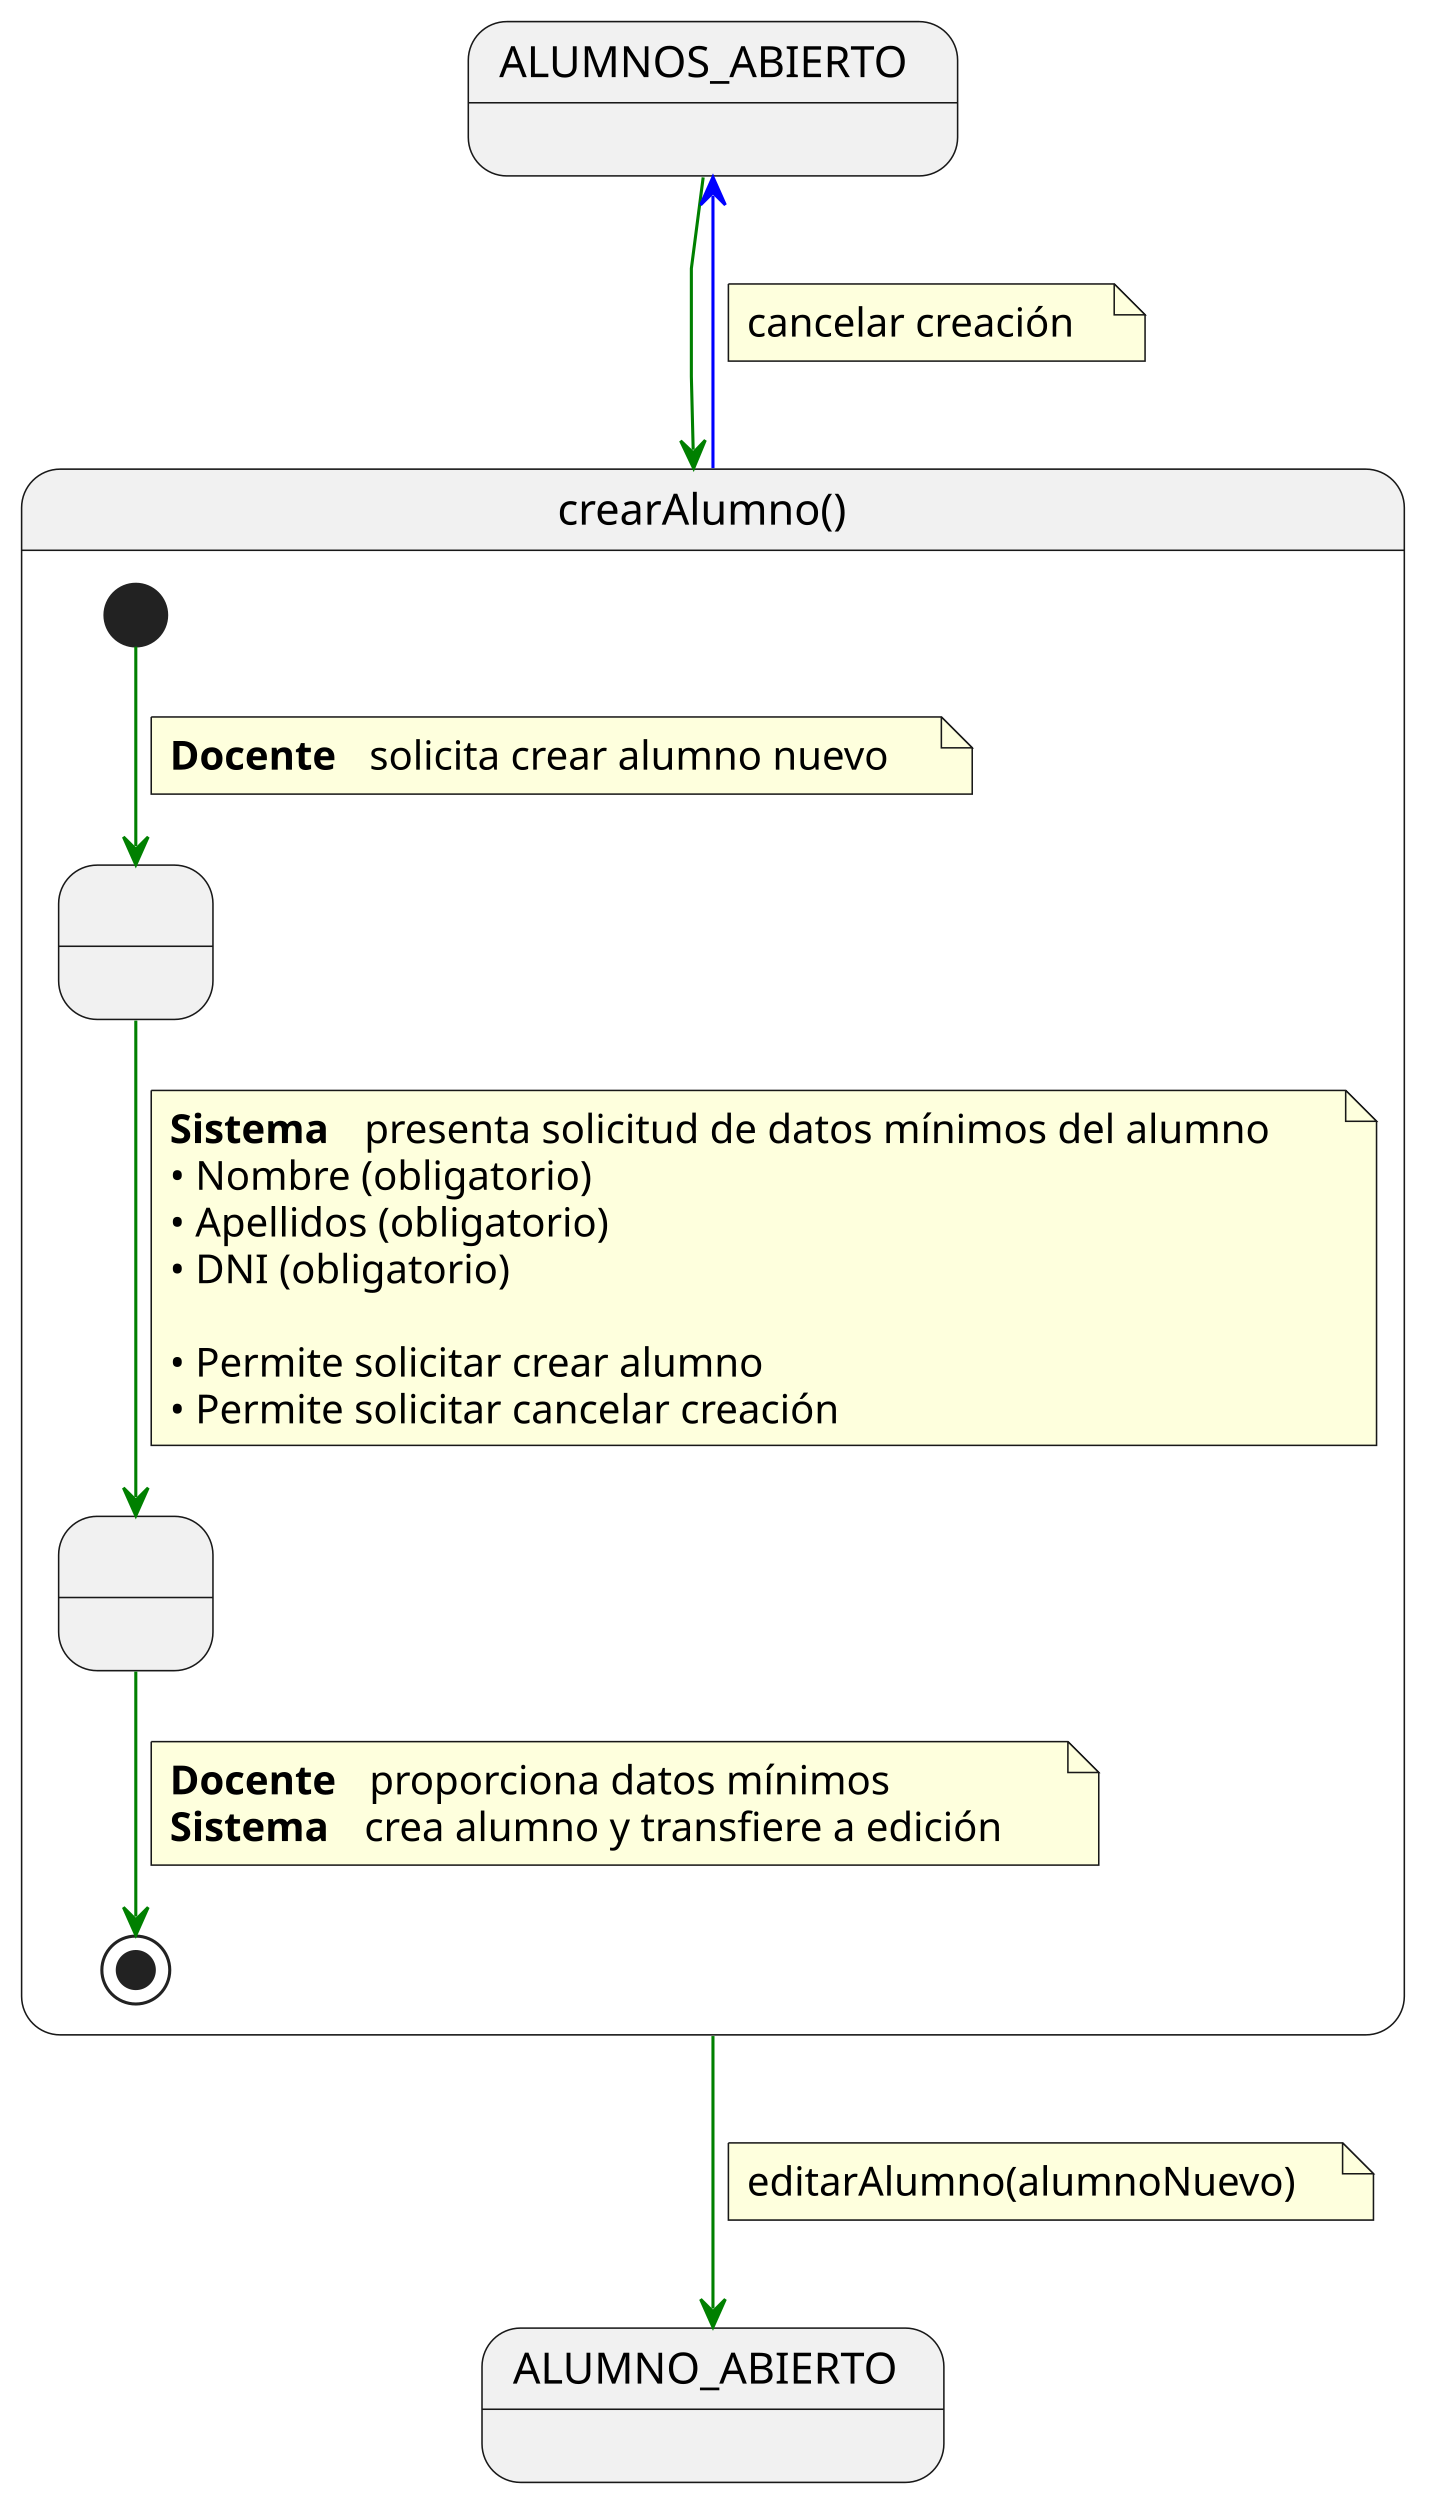
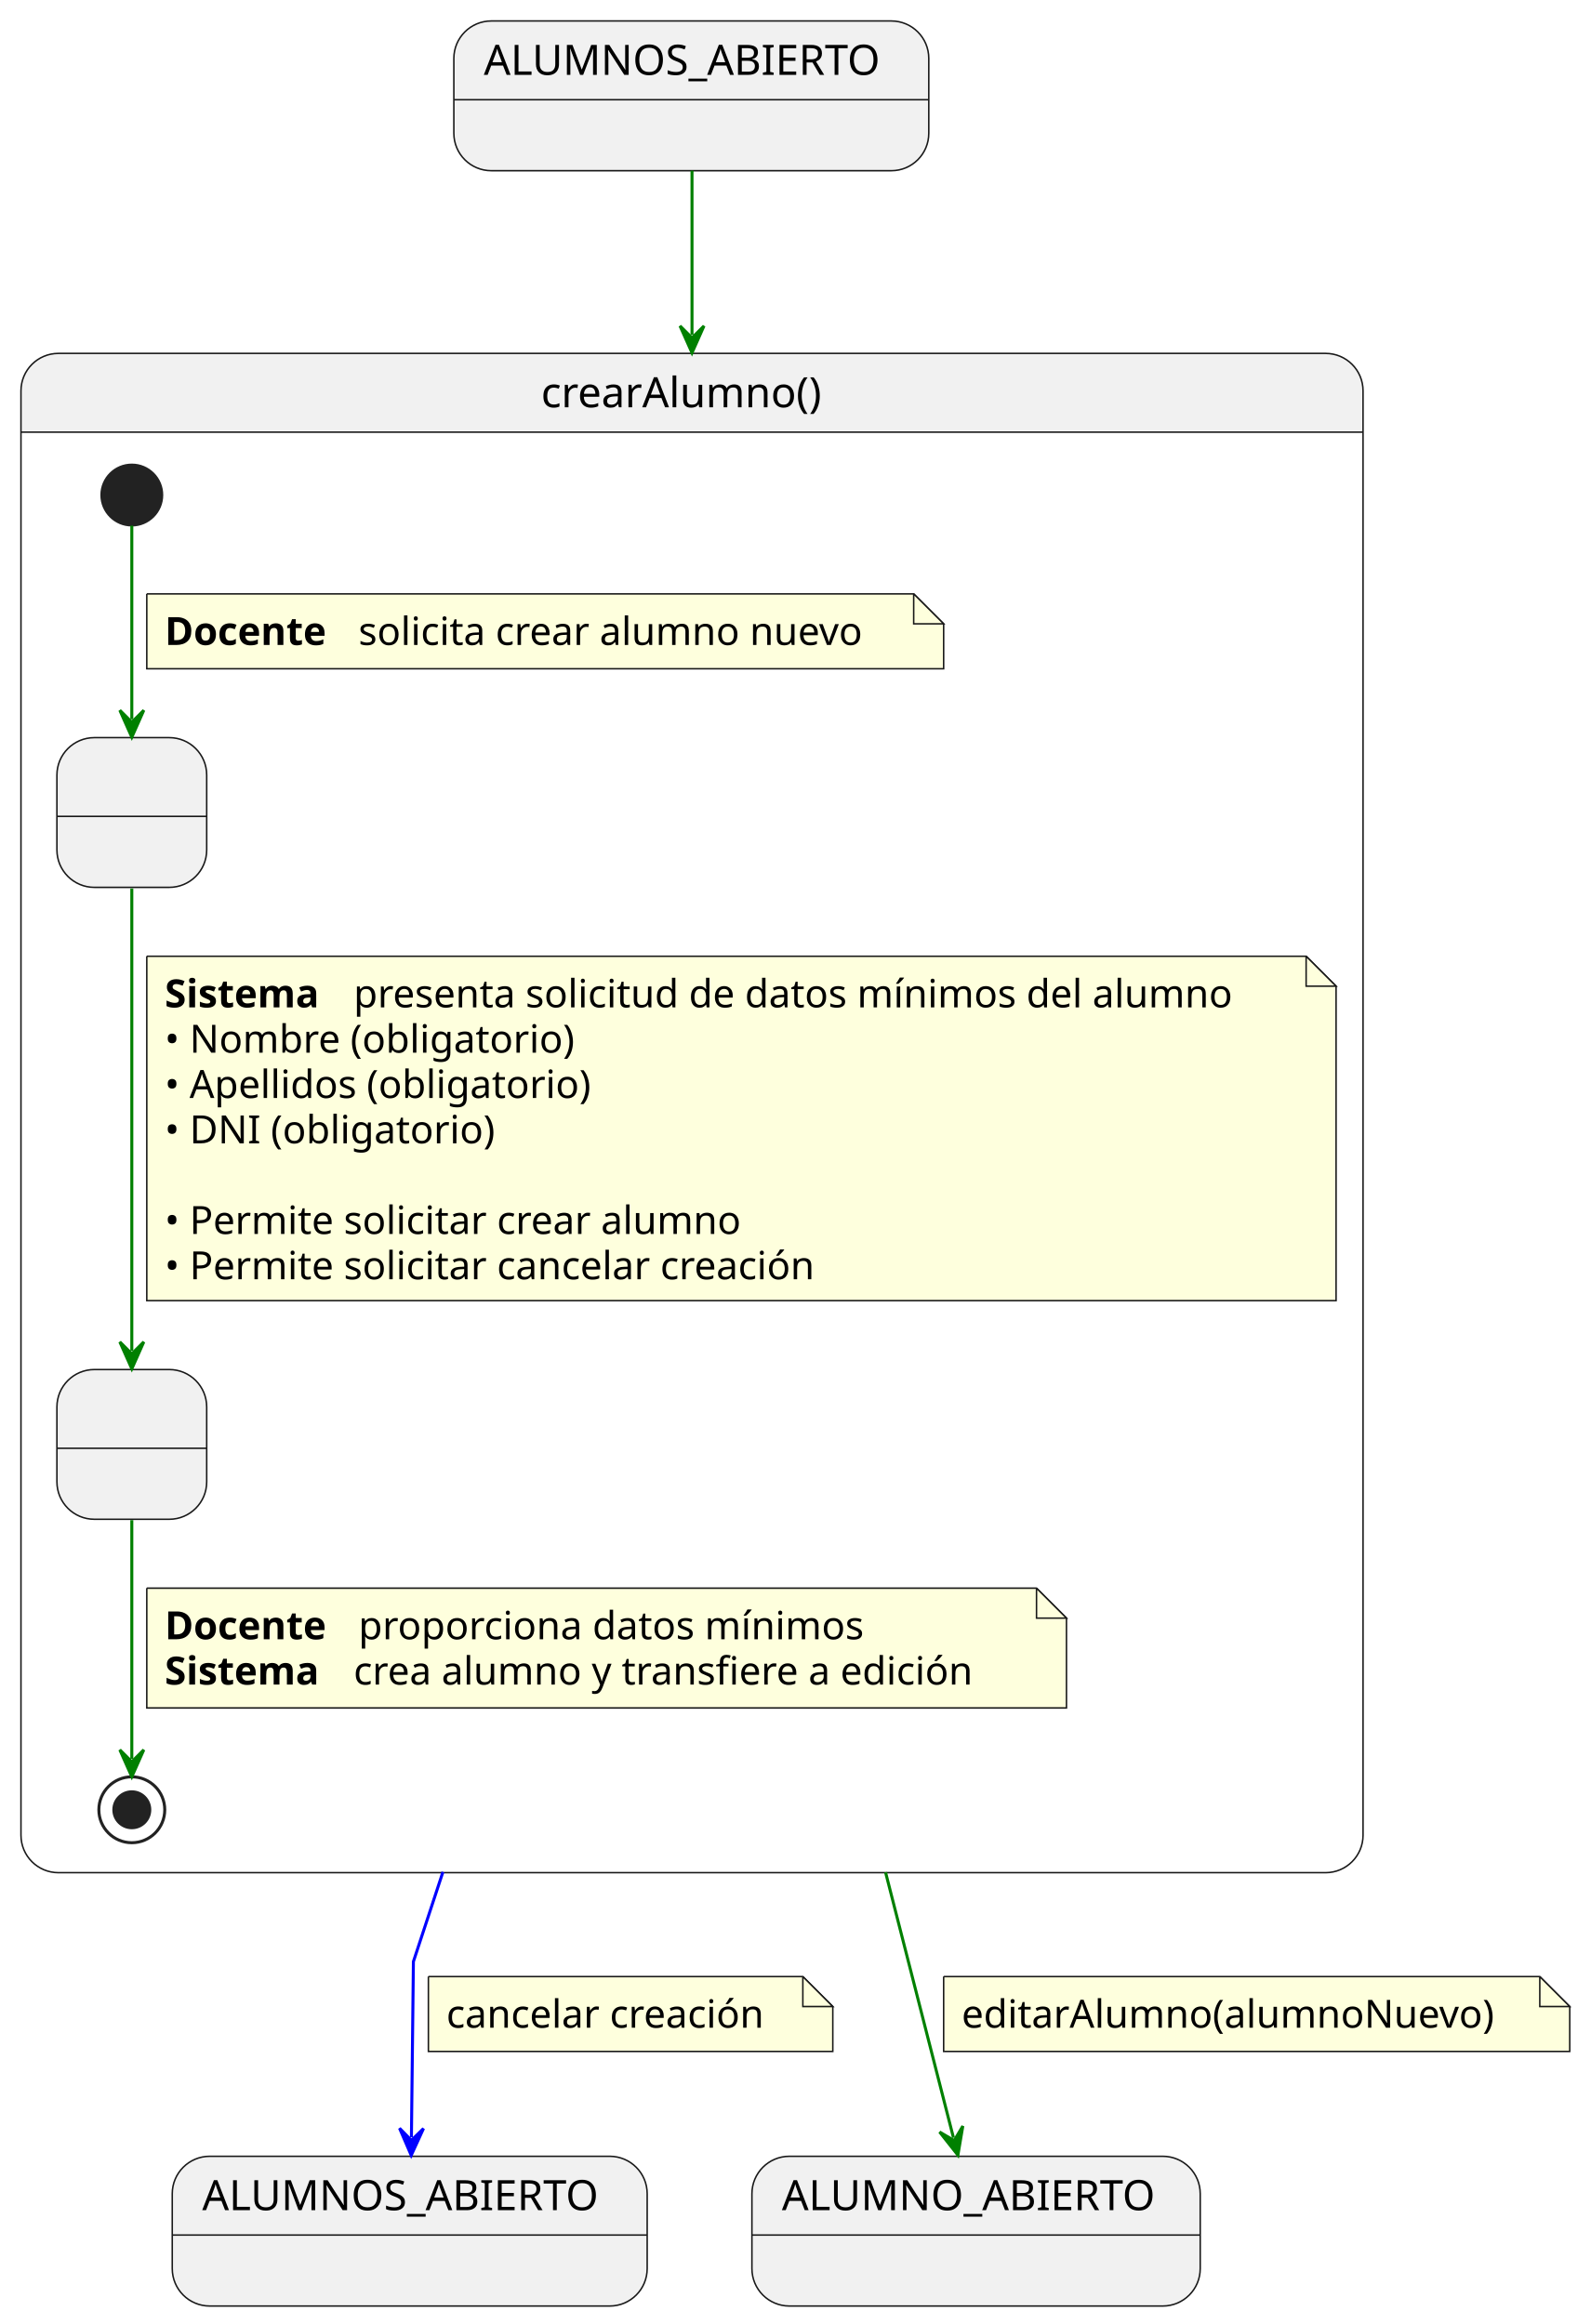
- <svg xmlns="http://www.w3.org/2000/svg" contentStyleType="text/css" data-diagram-type="STATE" height="810px" preserveAspectRatio="none" style="width:468px;height:810px;background:#FFFFFF;" version="1.1" viewBox="0 0 468 810" width="468px" zoomAndPan="magnify">
+ <svg xmlns="http://www.w3.org/2000/svg" contentStyleType="text/css" data-diagram-type="STATE" height="776px" preserveAspectRatio="none" style="width:531px;height:776px;background:#FFFFFF;" version="1.1" viewBox="0 0 531 776" width="531px" zoomAndPan="magnify">
  <defs />
  <g>
    <g id="ALUMNOS_ABIERTO">
-       <rect fill="#F1F1F1" height="50" rx="12.5" ry="12.5" style="stroke:#181818;stroke-width:0.5;" width="158.537" x="151.73" y="7" />
-       <line style="stroke:#181818;stroke-width:0.5;" x1="151.73" x2="310.267" y1="33.297" y2="33.297" />
-       <text fill="#000000" font-family="sans-serif" font-size="14" lengthAdjust="spacing" textLength="138.537" x="161.73" y="24.995">ALUMNOS_ABIERTO</text>
+       <rect fill="#F1F1F1" height="50" rx="12.5" ry="12.5" style="stroke:#181818;stroke-width:0.5;" width="158.537" x="151.5" y="7" />
+       <line style="stroke:#181818;stroke-width:0.5;" x1="151.5" x2="310.037" y1="33.297" y2="33.297" />
+       <text fill="#000000" font-family="sans-serif" font-size="14" lengthAdjust="spacing" textLength="138.537" x="161.5" y="24.995">ALUMNOS_ABIERTO</text>
    </g>
-     <path d="M19.5,152 L442.5,152 A12.5,12.5 0 0 1 455,164.5 L455,178.297 L7,178.297 L7,164.5 A12.5,12.5 0 0 1 19.5,152" fill="#F1F1F1" />
-     <rect fill="none" height="507.297" rx="12.5" ry="12.5" style="stroke:#181818;stroke-width:0.5;" width="448" x="7" y="152" />
-     <line style="stroke:#181818;stroke-width:0.5;" x1="7" x2="455" y1="178.297" y2="178.297" />
-     <text fill="#000000" font-family="sans-serif" font-size="14" lengthAdjust="spacing" textLength="100.741" x="180.629" y="169.995">crearAlumno()</text>
+     <g id="ALUMNOS_ABIERTO2">
+       <rect fill="#F1F1F1" height="50" rx="12.5" ry="12.5" style="stroke:#181818;stroke-width:0.5;" width="158.537" x="57.5" y="720" />
+       <line style="stroke:#181818;stroke-width:0.5;" x1="57.5" x2="216.037" y1="746.297" y2="746.297" />
+       <text fill="#000000" font-family="sans-serif" font-size="14" lengthAdjust="spacing" textLength="138.537" x="67.5" y="737.995">ALUMNOS_ABIERTO</text>
+     </g>
+     <path d="M19.5,118 L442.5,118 A12.5,12.5 0 0 1 455,130.5 L455,144.297 L7,144.297 L7,130.5 A12.5,12.5 0 0 1 19.5,118" fill="#F1F1F1" />
+     <rect fill="none" height="507.297" rx="12.5" ry="12.5" style="stroke:#181818;stroke-width:0.5;" width="448" x="7" y="118" />
+     <line style="stroke:#181818;stroke-width:0.5;" x1="7" x2="455" y1="144.297" y2="144.297" />
+     <text fill="#000000" font-family="sans-serif" font-size="14" lengthAdjust="spacing" textLength="100.741" x="180.629" y="135.995">crearAlumno()</text>
    <g id="crearAlumno.SolicitandoDatos">
-       <rect fill="#F1F1F1" height="50" rx="12.5" ry="12.5" style="stroke:#181818;stroke-width:0.5;" width="50" x="19" y="280.297" />
-       <line style="stroke:#181818;stroke-width:0.5;" x1="19" x2="69" y1="306.594" y2="306.594" />
-       <text fill="#000000" font-family="sans-serif" font-size="14" lengthAdjust="spacing" textLength="4.45" x="41.775" y="298.292"> </text>
+       <rect fill="#F1F1F1" height="50" rx="12.5" ry="12.5" style="stroke:#181818;stroke-width:0.5;" width="50" x="19" y="246.297" />
+       <line style="stroke:#181818;stroke-width:0.5;" x1="19" x2="69" y1="272.594" y2="272.594" />
+       <text fill="#000000" font-family="sans-serif" font-size="14" lengthAdjust="spacing" textLength="4.45" x="41.775" y="264.292"> </text>
    </g>
    <g id="crearAlumno.CreandoAlumno">
-       <rect fill="#F1F1F1" height="50" rx="12.5" ry="12.5" style="stroke:#181818;stroke-width:0.5;" width="50" x="19" y="491.297" />
-       <line style="stroke:#181818;stroke-width:0.5;" x1="19" x2="69" y1="517.594" y2="517.594" />
-       <text fill="#000000" font-family="sans-serif" font-size="14" lengthAdjust="spacing" textLength="4.45" x="41.775" y="509.292"> </text>
+       <rect fill="#F1F1F1" height="50" rx="12.5" ry="12.5" style="stroke:#181818;stroke-width:0.5;" width="50" x="19" y="457.297" />
+       <line style="stroke:#181818;stroke-width:0.5;" x1="19" x2="69" y1="483.594" y2="483.594" />
+       <text fill="#000000" font-family="sans-serif" font-size="14" lengthAdjust="spacing" textLength="4.45" x="41.775" y="475.292"> </text>
    </g>
-     <ellipse cx="44" cy="199.297" fill="#222222" rx="10" ry="10" style="stroke:#222222;stroke-width:1;" />
-     <ellipse cx="44" cy="638.297" fill="none" rx="11" ry="11" style="stroke:#222222;stroke-width:1;" />
-     <ellipse cx="44" cy="638.297" fill="#222222" rx="6" ry="6" style="stroke:#222222;stroke-width:1;" />
-     <g class="link" data-entity-1=".start.crearAlumno" data-entity-2="SolicitandoDatos" data-source-line="12" data-uid="lnk4" id="link_.start.crearAlumno_SolicitandoDatos">
-       <path d="M44,209.527 C44,225.237 44,251.657 44,274.167" fill="none" id="*start*crearAlumno-to-SolicitandoDatos" style="stroke:#008000;stroke-width:1;" />
-       <polygon fill="#008000" points="44,280.167,48,271.167,44,275.167,40,271.167,44,280.167" style="stroke:#008000;stroke-width:1;" />
-       <path d="M49,232.297 L49,257.297 L315,257.297 L315,242.297 L305,232.297 L49,232.297" fill="#FEFFDD" style="stroke:#181818;stroke-width:0.5;" />
-       <path d="M305,232.297 L305,242.297 L315,242.297 L305,232.297" fill="#FEFFDD" style="stroke:#181818;stroke-width:0.5;" />
-       <text fill="#000000" font-family="sans-serif" font-size="13" font-weight="bold" lengthAdjust="spacing" textLength="60.531" x="55" y="249.364">Docente</text>
-       <text fill="#000000" font-family="sans-serif" font-size="13" lengthAdjust="spacing" textLength="180.769" x="119.664" y="249.364">solicita crear alumno nuevo</text>
+     <ellipse cx="44" cy="165.297" fill="#222222" rx="10" ry="10" style="stroke:#222222;stroke-width:1;" />
+     <ellipse cx="44" cy="604.297" fill="none" rx="11" ry="11" style="stroke:#222222;stroke-width:1;" />
+     <ellipse cx="44" cy="604.297" fill="#222222" rx="6" ry="6" style="stroke:#222222;stroke-width:1;" />
+     <g class="link" data-entity-1=".start.crearAlumno" data-entity-2="SolicitandoDatos" data-source-line="13" data-uid="lnk4" id="link_.start.crearAlumno_SolicitandoDatos">
+       <path d="M44,175.527 C44,191.237 44,217.657 44,240.167" fill="none" id="*start*crearAlumno-to-SolicitandoDatos" style="stroke:#008000;stroke-width:1;" />
+       <polygon fill="#008000" points="44,246.167,48,237.167,44,241.167,40,237.167,44,246.167" style="stroke:#008000;stroke-width:1;" />
+       <path d="M49,198.297 L49,223.297 L315,223.297 L315,208.297 L305,198.297 L49,198.297" fill="#FEFFDD" style="stroke:#181818;stroke-width:0.5;" />
+       <path d="M305,198.297 L305,208.297 L315,208.297 L305,198.297" fill="#FEFFDD" style="stroke:#181818;stroke-width:0.5;" />
+       <text fill="#000000" font-family="sans-serif" font-size="13" font-weight="bold" lengthAdjust="spacing" textLength="60.531" x="55" y="215.364">Docente</text>
+       <text fill="#000000" font-family="sans-serif" font-size="13" lengthAdjust="spacing" textLength="180.769" x="119.664" y="215.364">solicita crear alumno nuevo</text>
    </g>
-     <g class="link" data-entity-1="SolicitandoDatos" data-entity-2="CreandoAlumno" data-source-line="17" data-uid="lnk5" id="link_SolicitandoDatos_CreandoAlumno">
-       <path d="M44,330.677 C44,370.957 44,444.897 44,485.067" fill="none" id="SolicitandoDatos-to-CreandoAlumno" style="stroke:#008000;stroke-width:1;" />
-       <polygon fill="#008000" points="44,491.067,48,482.067,44,486.067,40,482.067,44,491.067" style="stroke:#008000;stroke-width:1;" />
-       <path d="M49,353.297 L49,468.297 L446,468.297 L446,363.297 L436,353.297 L49,353.297" fill="#FEFFDD" style="stroke:#181818;stroke-width:0.5;" />
-       <path d="M436,353.297 L436,363.297 L446,363.297 L436,353.297" fill="#FEFFDD" style="stroke:#181818;stroke-width:0.5;" />
-       <text fill="#000000" font-family="sans-serif" font-size="13" font-weight="bold" lengthAdjust="spacing" textLength="58.906" x="55" y="370.364">Sistema</text>
-       <text fill="#000000" font-family="sans-serif" font-size="13" lengthAdjust="spacing" textLength="313.104" x="118.039" y="370.364">presenta solicitud de datos mínimos del alumno</text>
-       <text fill="#000000" font-family="sans-serif" font-size="13" lengthAdjust="spacing" textLength="147.621" x="55" y="385.497">• Nombre (obligatorio)</text>
-       <text fill="#000000" font-family="sans-serif" font-size="13" lengthAdjust="spacing" textLength="154.642" x="55" y="400.629">• Apellidos (obligatorio)</text>
-       <text fill="#000000" font-family="sans-serif" font-size="13" lengthAdjust="spacing" textLength="119.253" x="55" y="415.762">• DNI (obligatorio)</text>
-       <text fill="#000000" font-family="sans-serif" font-size="13" lengthAdjust="spacing" textLength="4.132" x="55" y="430.895"> </text>
-       <text fill="#000000" font-family="sans-serif" font-size="13" lengthAdjust="spacing" textLength="208.343" x="55" y="446.028">• Permite solicitar crear alumno</text>
-       <text fill="#000000" font-family="sans-serif" font-size="13" lengthAdjust="spacing" textLength="236.698" x="55" y="461.161">• Permite solicitar cancelar creación</text>
+     <g class="link" data-entity-1="SolicitandoDatos" data-entity-2="CreandoAlumno" data-source-line="18" data-uid="lnk5" id="link_SolicitandoDatos_CreandoAlumno">
+       <path d="M44,296.677 C44,336.957 44,410.897 44,451.067" fill="none" id="SolicitandoDatos-to-CreandoAlumno" style="stroke:#008000;stroke-width:1;" />
+       <polygon fill="#008000" points="44,457.067,48,448.067,44,452.067,40,448.067,44,457.067" style="stroke:#008000;stroke-width:1;" />
+       <path d="M49,319.297 L49,434.297 L446,434.297 L446,329.297 L436,319.297 L49,319.297" fill="#FEFFDD" style="stroke:#181818;stroke-width:0.5;" />
+       <path d="M436,319.297 L436,329.297 L446,329.297 L436,319.297" fill="#FEFFDD" style="stroke:#181818;stroke-width:0.5;" />
+       <text fill="#000000" font-family="sans-serif" font-size="13" font-weight="bold" lengthAdjust="spacing" textLength="58.906" x="55" y="336.364">Sistema</text>
+       <text fill="#000000" font-family="sans-serif" font-size="13" lengthAdjust="spacing" textLength="313.104" x="118.039" y="336.364">presenta solicitud de datos mínimos del alumno</text>
+       <text fill="#000000" font-family="sans-serif" font-size="13" lengthAdjust="spacing" textLength="147.621" x="55" y="351.497">• Nombre (obligatorio)</text>
+       <text fill="#000000" font-family="sans-serif" font-size="13" lengthAdjust="spacing" textLength="154.642" x="55" y="366.629">• Apellidos (obligatorio)</text>
+       <text fill="#000000" font-family="sans-serif" font-size="13" lengthAdjust="spacing" textLength="119.253" x="55" y="381.762">• DNI (obligatorio)</text>
+       <text fill="#000000" font-family="sans-serif" font-size="13" lengthAdjust="spacing" textLength="4.132" x="55" y="396.895"> </text>
+       <text fill="#000000" font-family="sans-serif" font-size="13" lengthAdjust="spacing" textLength="208.343" x="55" y="412.028">• Permite solicitar crear alumno</text>
+       <text fill="#000000" font-family="sans-serif" font-size="13" lengthAdjust="spacing" textLength="236.698" x="55" y="427.161">• Permite solicitar cancelar creación</text>
    </g>
-     <g class="link" data-entity-1="CreandoAlumno" data-entity-2=".end.crearAlumno" data-source-line="28" data-uid="lnk7" id="link_CreandoAlumno_.end.crearAlumno">
-       <path d="M44,541.577 C44,567.747 44,602.147 44,620.977" fill="none" id="CreandoAlumno-to-*end*crearAlumno" style="stroke:#008000;stroke-width:1;" />
-       <polygon fill="#008000" points="44,626.977,48,617.977,44,621.977,40,617.977,44,626.977" style="stroke:#008000;stroke-width:1;" />
-       <path d="M49,564.297 L49,604.297 L356,604.297 L356,574.297 L346,564.297 L49,564.297" fill="#FEFFDD" style="stroke:#181818;stroke-width:0.5;" />
-       <path d="M346,564.297 L346,574.297 L356,574.297 L346,564.297" fill="#FEFFDD" style="stroke:#181818;stroke-width:0.5;" />
-       <text fill="#000000" font-family="sans-serif" font-size="13" font-weight="bold" lengthAdjust="spacing" textLength="60.531" x="55" y="581.364">Docente</text>
-       <text fill="#000000" font-family="sans-serif" font-size="13" lengthAdjust="spacing" textLength="177.842" x="119.664" y="581.364">proporciona datos mínimos</text>
-       <text fill="#000000" font-family="sans-serif" font-size="13" font-weight="bold" lengthAdjust="spacing" textLength="58.906" x="55" y="596.497">Sistema</text>
-       <text fill="#000000" font-family="sans-serif" font-size="13" lengthAdjust="spacing" textLength="223.215" x="118.039" y="596.497">crea alumno y transfiere a edición</text>
+     <g class="link" data-entity-1="CreandoAlumno" data-entity-2=".end.crearAlumno" data-source-line="29" data-uid="lnk7" id="link_CreandoAlumno_.end.crearAlumno">
+       <path d="M44,507.577 C44,533.877 44,568.567 44,587.277" fill="none" id="CreandoAlumno-to-*end*crearAlumno" style="stroke:#008000;stroke-width:1;" />
+       <polygon fill="#008000" points="44,593.277,48,584.277,44,588.277,40,584.277,44,593.277" style="stroke:#008000;stroke-width:1;" />
+       <path d="M49,530.297 L49,570.297 L356,570.297 L356,540.297 L346,530.297 L49,530.297" fill="#FEFFDD" style="stroke:#181818;stroke-width:0.5;" />
+       <path d="M346,530.297 L346,540.297 L356,540.297 L346,530.297" fill="#FEFFDD" style="stroke:#181818;stroke-width:0.5;" />
+       <text fill="#000000" font-family="sans-serif" font-size="13" font-weight="bold" lengthAdjust="spacing" textLength="60.531" x="55" y="547.364">Docente</text>
+       <text fill="#000000" font-family="sans-serif" font-size="13" lengthAdjust="spacing" textLength="177.842" x="119.664" y="547.364">proporciona datos mínimos</text>
+       <text fill="#000000" font-family="sans-serif" font-size="13" font-weight="bold" lengthAdjust="spacing" textLength="58.906" x="55" y="562.497">Sistema</text>
+       <text fill="#000000" font-family="sans-serif" font-size="13" lengthAdjust="spacing" textLength="223.215" x="118.039" y="562.497">crea alumno y transfiere a edición</text>
    </g>
    <g id="ALUMNO_ABIERTO">
-       <rect fill="#F1F1F1" height="50" rx="12.5" ry="12.5" style="stroke:#181818;stroke-width:0.5;" width="149.65" x="156.17" y="754.3" />
-       <line style="stroke:#181818;stroke-width:0.5;" x1="156.17" x2="305.82" y1="780.597" y2="780.597" />
-       <text fill="#000000" font-family="sans-serif" font-size="14" lengthAdjust="spacing" textLength="129.65" x="166.17" y="772.295">ALUMNO_ABIERTO</text>
+       <rect fill="#F1F1F1" height="50" rx="12.5" ry="12.5" style="stroke:#181818;stroke-width:0.5;" width="149.65" x="251" y="720" />
+       <line style="stroke:#181818;stroke-width:0.5;" x1="251" x2="400.65" y1="746.297" y2="746.297" />
+       <text fill="#000000" font-family="sans-serif" font-size="14" lengthAdjust="spacing" textLength="129.65" x="261" y="737.995">ALUMNO_ABIERTO</text>
    </g>
-     <g class="link" data-entity-1="ALUMNOS_ABIERTO" data-entity-2="crearAlumno" data-source-line="5" data-uid="lnk2" id="link_ALUMNOS_ABIERTO_crearAlumno">
-       <path d="M227.83,57.48 C225.98,71.76 224,87 224,87 C224,87 224,122 224,122 C224,122 224.129,127.442 224.589,145.722" fill="none" id="ALUMNOS_ABIERTO-to-crearAlumno" style="stroke:#008000;stroke-width:1;" />
-       <polygon fill="#008000" points="224.74,151.72,228.512,142.622,224.614,146.722,220.515,142.823,224.74,151.72" style="stroke:#008000;stroke-width:1;" />
+     <g class="link" data-entity-1="ALUMNOS_ABIERTO" data-entity-2="crearAlumno" data-source-line="6" data-uid="lnk2" id="link_ALUMNOS_ABIERTO_crearAlumno">
+       <path d="M231,57 C231,72.14 231,87.41 231,111.83" fill="none" id="ALUMNOS_ABIERTO-to-crearAlumno" style="stroke:#008000;stroke-width:1;" />
+       <polygon fill="#008000" points="231,117.83,235,108.83,231,112.83,227,108.83,231,117.83" style="stroke:#008000;stroke-width:1;" />
    </g>
-     <g class="link" data-entity-1="crearAlumno" data-entity-2="ALUMNOS_ABIERTO" data-source-line="40" data-uid="lnk10" id="link_crearAlumno_ALUMNOS_ABIERTO">
-       <path d="M231,151.68 C231,113.13 231,85.03 231,63.39" fill="none" id="crearAlumno-to-ALUMNOS_ABIERTO" style="stroke:#0000FF;stroke-width:1;" />
-       <polygon fill="#0000FF" points="231,57.39,227,66.39,231,62.39,235,66.39,231,57.39" style="stroke:#0000FF;stroke-width:1;" />
-       <path d="M236,92 L236,117 L371,117 L371,102 L361,92 L236,92" fill="#FEFFDD" style="stroke:#181818;stroke-width:0.5;" />
-       <path d="M361,92 L361,102 L371,102 L361,92" fill="#FEFFDD" style="stroke:#181818;stroke-width:0.5;" />
-       <text fill="#000000" font-family="sans-serif" font-size="13" lengthAdjust="spacing" textLength="114.962" x="242" y="109.067">cancelar creación</text>
+     <g class="link" data-entity-1="crearAlumno" data-entity-2="ALUMNO_ABIERTO" data-source-line="36" data-uid="lnk9" id="link_crearAlumno_ALUMNO_ABIERTO">
+       <path d="M295.61,625.18 C305.49,663.79 312.733,692.137 318.273,713.797" fill="none" id="crearAlumno-to-ALUMNO_ABIERTO" style="stroke:#008000;stroke-width:1;" />
+       <polygon fill="#008000" points="319.76,719.61,321.405,709.899,318.521,714.766,313.655,711.882,319.76,719.61" style="stroke:#008000;stroke-width:1;" />
+       <path d="M315,660 L315,685 L524,685 L524,670 L514,660 L315,660" fill="#FEFFDD" style="stroke:#181818;stroke-width:0.5;" />
+       <path d="M514,660 L514,670 L524,670 L514,660" fill="#FEFFDD" style="stroke:#181818;stroke-width:0.5;" />
+       <text fill="#000000" font-family="sans-serif" font-size="13" lengthAdjust="spacing" textLength="188.297" x="321" y="677.067">editarAlumno(alumnoNuevo)</text>
    </g>
-     <g class="link" data-entity-1="crearAlumno" data-entity-2="ALUMNO_ABIERTO" data-source-line="35" data-uid="lnk9" id="link_crearAlumno_ALUMNO_ABIERTO">
-       <path d="M231,659.69 C231,698.24 231,726.34 231,747.96" fill="none" id="crearAlumno-to-ALUMNO_ABIERTO" style="stroke:#008000;stroke-width:1;" />
-       <polygon fill="#008000" points="231,753.96,235,744.96,231,748.96,227,744.96,231,753.96" style="stroke:#008000;stroke-width:1;" />
-       <path d="M236,694.3 L236,719.3 L445,719.3 L445,704.3 L435,694.3 L236,694.3" fill="#FEFFDD" style="stroke:#181818;stroke-width:0.5;" />
-       <path d="M435,694.3 L435,704.3 L445,704.3 L435,694.3" fill="#FEFFDD" style="stroke:#181818;stroke-width:0.5;" />
-       <text fill="#000000" font-family="sans-serif" font-size="13" lengthAdjust="spacing" textLength="188.297" x="242" y="711.367">editarAlumno(alumnoNuevo)</text>
+     <g class="link" data-entity-1="crearAlumno" data-entity-2="ALUMNOS_ABIERTO2" data-source-line="41" data-uid="lnk10" id="link_crearAlumno_ALUMNOS_ABIERTO2">
+       <path d="M147.86,625.04 C141.8,643.46 138,655 138,655 C138,655 137.638,687.33 137.338,713.68" fill="none" id="crearAlumno-to-ALUMNOS_ABIERTO2" style="stroke:#0000FF;stroke-width:1;" />
+       <polygon fill="#0000FF" points="137.27,719.68,141.372,710.726,137.327,714.68,133.373,710.635,137.27,719.68" style="stroke:#0000FF;stroke-width:1;" />
+       <path d="M143,660 L143,685 L278,685 L278,670 L268,660 L143,660" fill="#FEFFDD" style="stroke:#181818;stroke-width:0.5;" />
+       <path d="M268,660 L268,670 L278,670 L268,660" fill="#FEFFDD" style="stroke:#181818;stroke-width:0.5;" />
+       <text fill="#000000" font-family="sans-serif" font-size="13" lengthAdjust="spacing" textLength="114.962" x="149" y="677.067">cancelar creación</text>
    </g>
  </g>
</svg>
